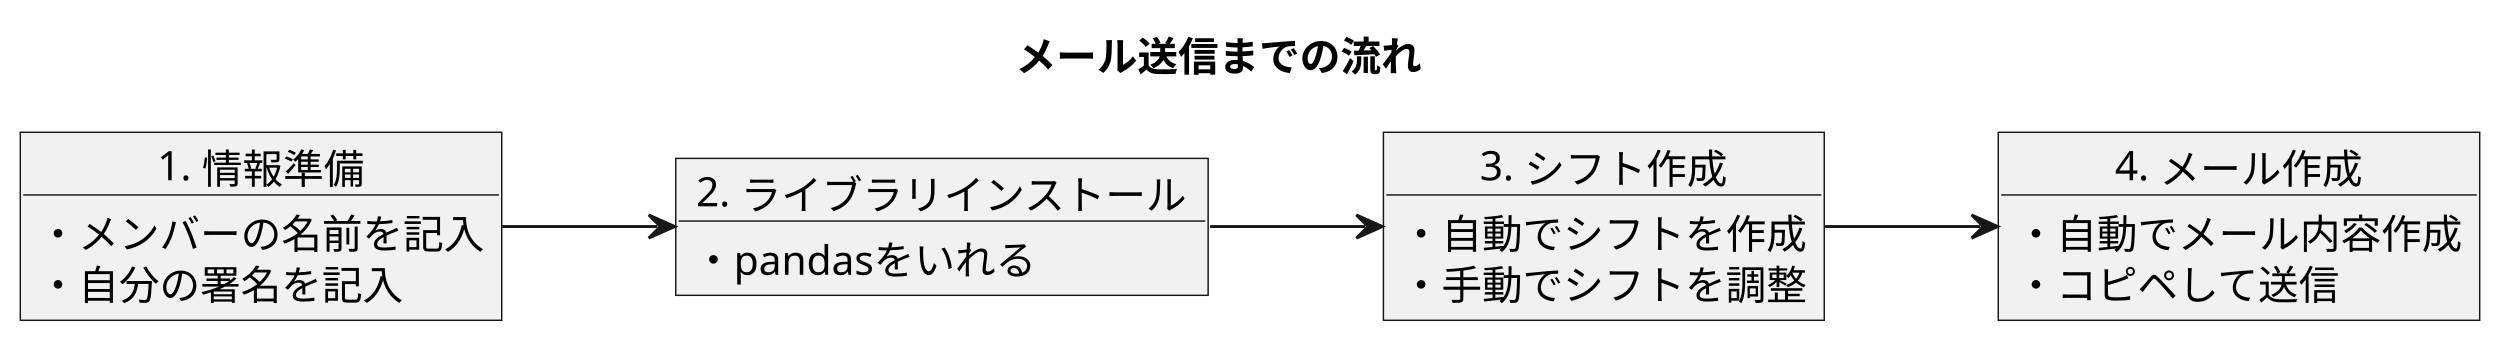
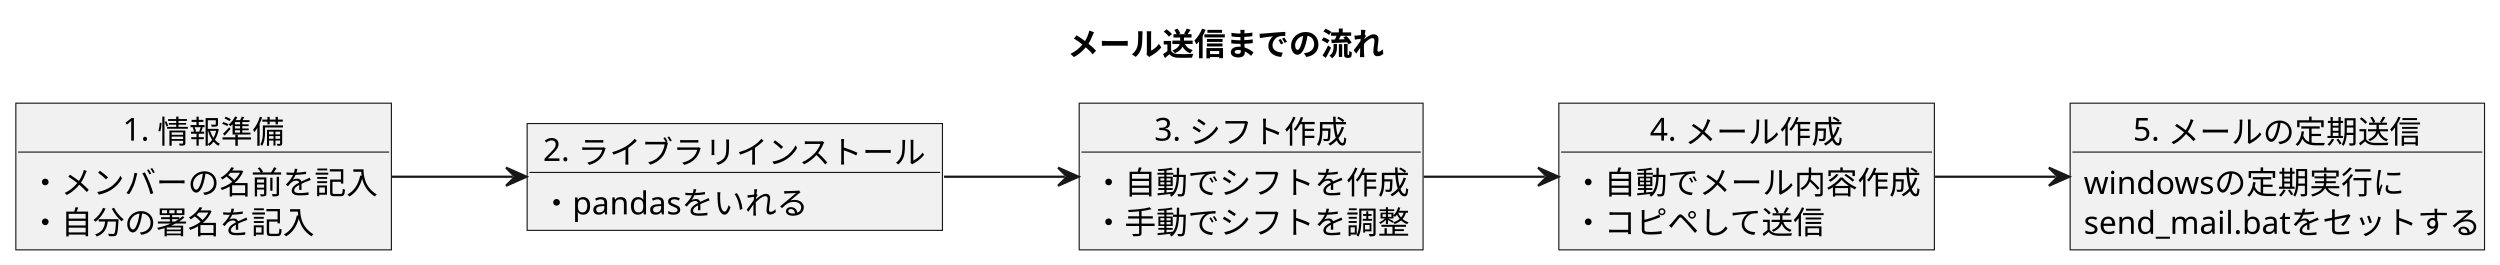
- <svg xmlns="http://www.w3.org/2000/svg" contentStyleType="text/css" height="117px" preserveAspectRatio="none" style="width:862px;height:117px;background:#FFFFFF;" version="1.1" viewBox="0 0 862 117" width="862px" zoomAndPan="magnify">
+ <svg xmlns="http://www.w3.org/2000/svg" contentStyleType="text/css" height="117px" preserveAspectRatio="none" style="width:1105px;height:117px;background:#FFFFFF;" version="1.1" viewBox="0 0 1105 117" width="1105px" zoomAndPan="magnify">
  <defs />
  <g>
-     <text fill="#000000" font-family="sans-serif" font-size="14" font-weight="bold" lengthAdjust="spacing" textLength="147.656" x="350.172" y="24.533">メール送信までの流れ</text>
+     <text fill="#000000" font-family="sans-serif" font-size="14" font-weight="bold" lengthAdjust="spacing" textLength="147.656" x="471.754" y="24.533">メール送信までの流れ</text>
    <g id="elem_P1">
      <rect fill="#F1F1F1" height="64.828" style="stroke:#181818;stroke-width:0.5;" width="166" x="7" y="45.609" />
      <text fill="#000000" font-family="sans-serif" font-size="14" lengthAdjust="spacing" textLength="71.565" x="54.217" y="62.143">1. 情報準備</text>
      <line style="stroke:#181818;stroke-width:0.5;" x1="8" x2="172" y1="67.219" y2="67.219" />
      <text fill="#000000" font-family="sans-serif" font-size="14" lengthAdjust="spacing" textLength="154" x="13" y="85.752">・メンバーの名前を記入</text>
      <text fill="#000000" font-family="sans-serif" font-size="14" lengthAdjust="spacing" textLength="126" x="13" y="103.361">・自分の署名を記入</text>
    </g>
    <g id="elem_P2">
      <rect fill="#F1F1F1" height="47.219" style="stroke:#181818;stroke-width:0.5;" width="183.565" x="233" y="54.609" />
      <text fill="#000000" font-family="sans-serif" font-size="14" lengthAdjust="spacing" textLength="169.565" x="240" y="71.143">2. ライブラリインストール</text>
      <line style="stroke:#181818;stroke-width:0.5;" x1="234" x2="415.565" y1="76.219" y2="76.219" />
      <text fill="#000000" font-family="sans-serif" font-size="14" lengthAdjust="spacing" textLength="115.931" x="239" y="94.752">・pandasをいれる</text>
    </g>
    <g id="elem_P3">
      <rect fill="#F1F1F1" height="64.828" style="stroke:#181818;stroke-width:0.5;" width="152" x="477" y="45.609" />
      <text fill="#000000" font-family="sans-serif" font-size="14" lengthAdjust="spacing" textLength="85.565" x="510.217" y="62.143">3. シフト作成</text>
      <line style="stroke:#181818;stroke-width:0.5;" x1="478" x2="628" y1="67.219" y2="67.219" />
      <text fill="#000000" font-family="sans-serif" font-size="14" lengthAdjust="spacing" textLength="140" x="483" y="85.752">・自動でシフトを作成</text>
      <text fill="#000000" font-family="sans-serif" font-size="14" lengthAdjust="spacing" textLength="140" x="483" y="103.361">・手動でシフトを調整</text>
    </g>
    <g id="elem_P4">
      <rect fill="#F1F1F1" height="64.828" style="stroke:#181818;stroke-width:0.5;" width="166" x="689" y="45.609" />
      <text fill="#000000" font-family="sans-serif" font-size="14" lengthAdjust="spacing" textLength="85.565" x="729.217" y="62.143">4. メール作成</text>
      <line style="stroke:#181818;stroke-width:0.5;" x1="690" x2="854" y1="67.219" y2="67.219" />
      <text fill="#000000" font-family="sans-serif" font-size="14" lengthAdjust="spacing" textLength="154" x="695" y="85.752">・自動でメール内容作成</text>
      <text fill="#000000" font-family="sans-serif" font-size="14" lengthAdjust="spacing" textLength="112" x="695" y="103.361">・コピペして送信</text>
    </g>
+     <g id="elem_P5">
+       <rect fill="#F1F1F1" height="64.828" style="stroke:#181818;stroke-width:0.5;" width="183.165" x="915" y="45.609" />
+       <text fill="#000000" font-family="sans-serif" font-size="14" lengthAdjust="spacing" textLength="127.565" x="942.8" y="62.143">5. メールの定期送信</text>
+       <line style="stroke:#181818;stroke-width:0.5;" x1="916" x2="1097.165" y1="67.219" y2="67.219" />
+       <text fill="#000000" font-family="sans-serif" font-size="14" lengthAdjust="spacing" textLength="137.69" x="921" y="85.752">windowsの定期実行に</text>
+       <text fill="#000000" font-family="sans-serif" font-size="14" lengthAdjust="spacing" textLength="171.165" x="921" y="103.361">send_mail.batをセットする</text>
+     </g>
    <g id="link_P1_P2">
-       <path codeLine="20" d="M173.15,78.109 C192.41,78.109 207.04,78.109 226.68,78.109 " fill="none" id="P1-to-P2" style="stroke:#181818;stroke-width:1.0;" />
+       <path codeLine="23" d="M173.15,78.109 C192.41,78.109 207.04,78.109 226.68,78.109 " fill="none" id="P1-to-P2" style="stroke:#181818;stroke-width:1.0;" />
      <polygon fill="#181818" points="232.68,78.109,223.68,74.109,227.68,78.109,223.68,82.109,232.68,78.109" style="stroke:#181818;stroke-width:1.0;" />
    </g>
    <g id="link_P2_P3">
-       <path codeLine="21" d="M417.27,78.109 C436.99,78.109 451.64,78.109 470.67,78.109 " fill="none" id="P2-to-P3" style="stroke:#181818;stroke-width:1.0;" />
+       <path codeLine="24" d="M417.27,78.109 C436.99,78.109 451.64,78.109 470.67,78.109 " fill="none" id="P2-to-P3" style="stroke:#181818;stroke-width:1.0;" />
      <polygon fill="#181818" points="476.67,78.109,467.67,74.109,471.67,78.109,467.67,82.109,476.67,78.109" style="stroke:#181818;stroke-width:1.0;" />
    </g>
    <g id="link_P3_P4">
-       <path codeLine="22" d="M629.29,78.109 C648.51,78.109 663.26,78.109 682.81,78.109 " fill="none" id="P3-to-P4" style="stroke:#181818;stroke-width:1.0;" />
+       <path codeLine="25" d="M629.29,78.109 C648.51,78.109 663.26,78.109 682.81,78.109 " fill="none" id="P3-to-P4" style="stroke:#181818;stroke-width:1.0;" />
      <polygon fill="#181818" points="688.81,78.109,679.81,74.109,683.81,78.109,679.81,82.109,688.81,78.109" style="stroke:#181818;stroke-width:1.0;" />
+     </g>
+     <g id="link_P4_P5">
+       <path codeLine="26" d="M855.3,78.109 C874.5,78.109 889.06,78.109 908.61,78.109 " fill="none" id="P4-to-P5" style="stroke:#181818;stroke-width:1.0;" />
+       <polygon fill="#181818" points="914.61,78.109,905.61,74.109,909.61,78.109,905.61,82.109,914.61,78.109" style="stroke:#181818;stroke-width:1.0;" />
    </g>
  </g>
</svg>
